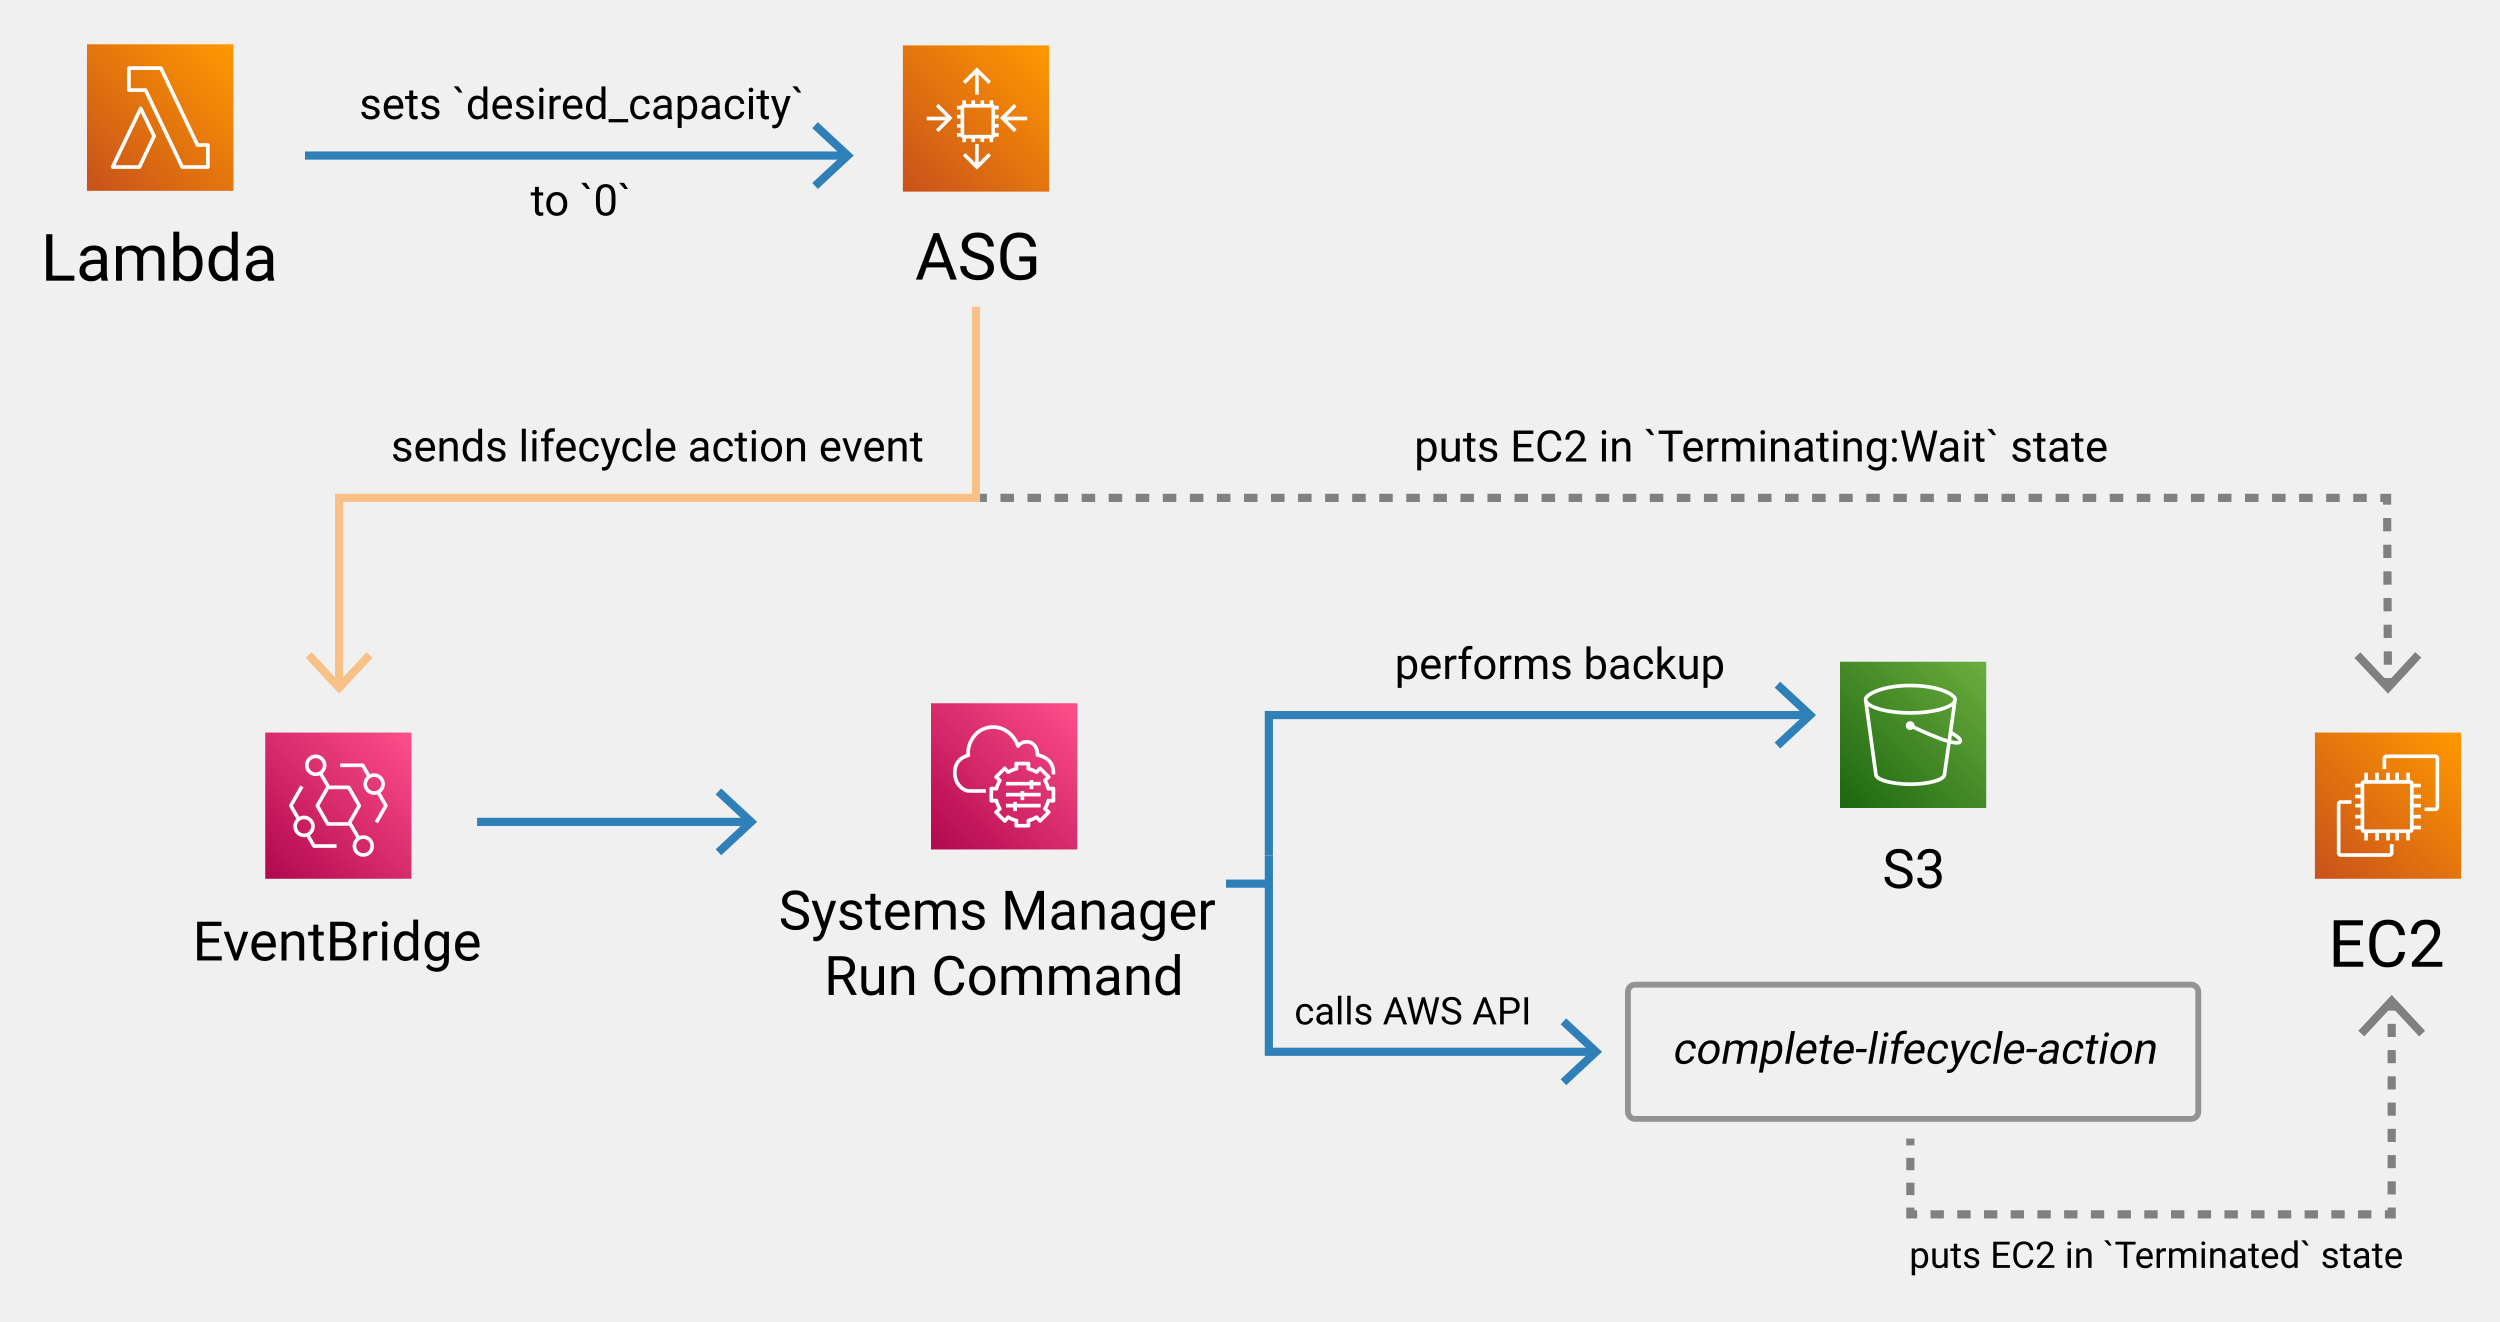
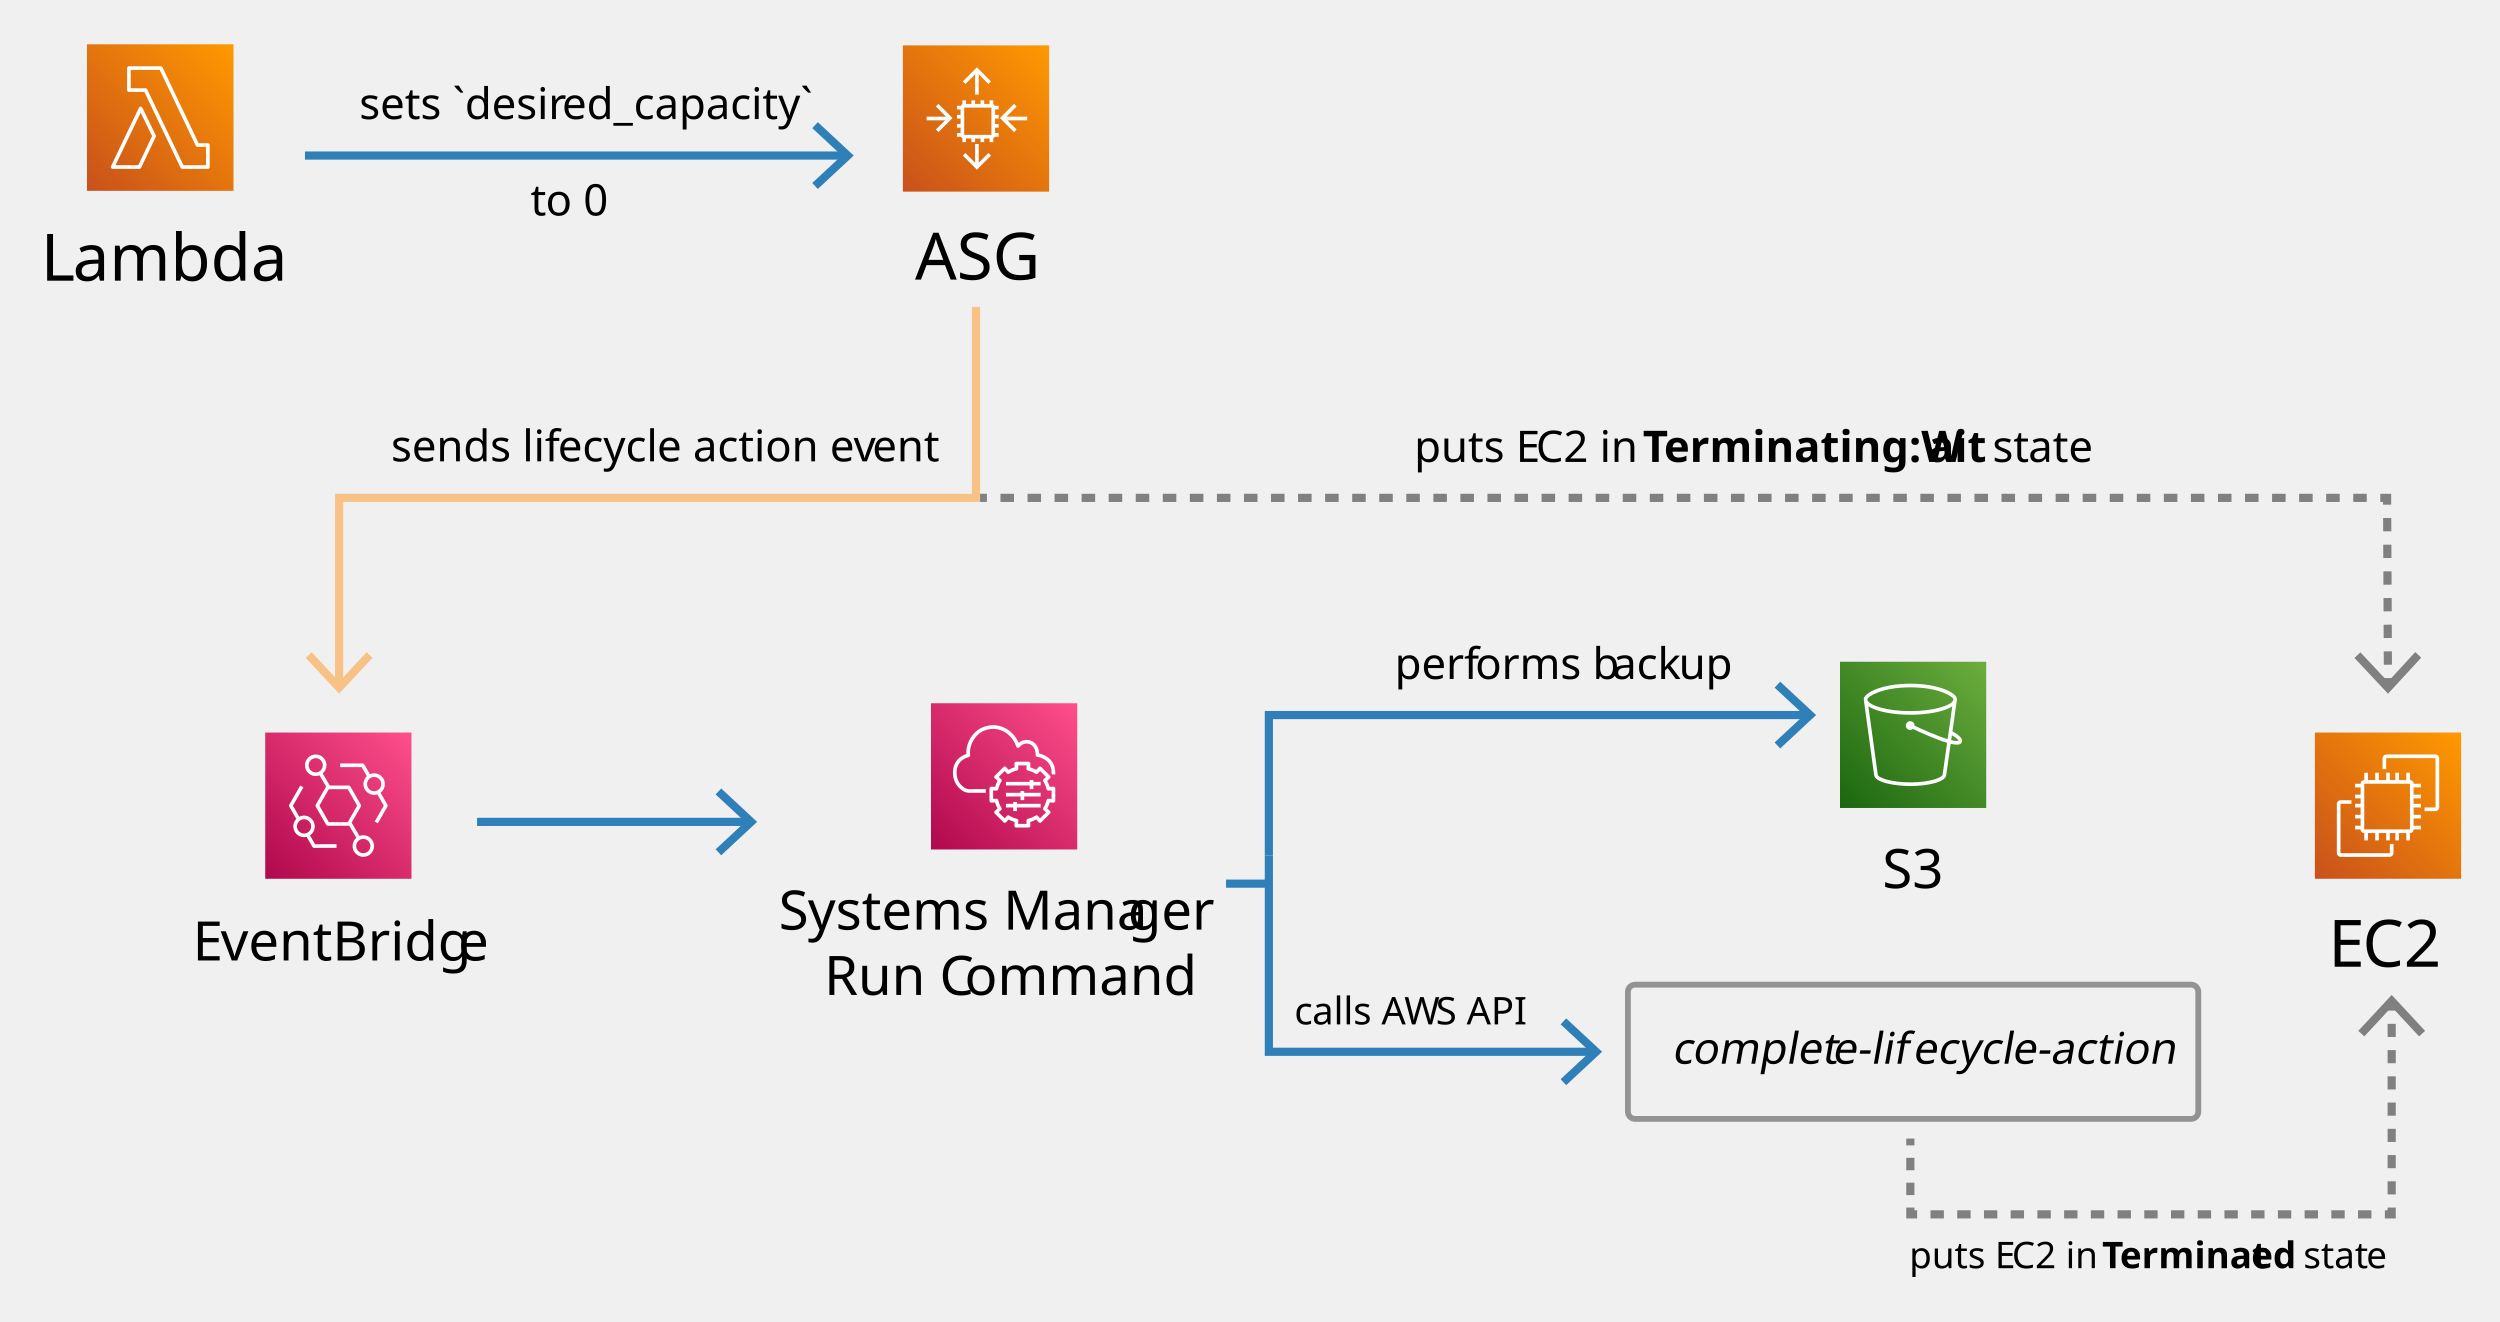
<svg xmlns="http://www.w3.org/2000/svg" width="100%" height="100%" viewBox="0 0 1046 553" version="1.1" xml:space="preserve" style="fill-rule:evenodd;clip-rule:evenodd;stroke-miterlimit:10;">
  <g id="Layer-1">
    <path d="M313.078,343.872l-113.471,-0" style="fill:none;fill-rule:nonzero;stroke:#2f7fb8;stroke-width:3.42px;" />
    <path d="M301.754,329.894l-2.332,2.503l12.345,11.471l-12.345,11.475l2.332,2.503l15.031,-13.978l-15.031,-13.974Z" style="fill:#2f7fb8;fill-rule:nonzero;" />
    <path d="M353.5,65.086l-225.895,0" style="fill:none;fill-rule:nonzero;stroke:#2f7fb8;stroke-width:3.42px;" />
    <path d="M342.175,51.109l-2.331,2.503l12.344,11.471l-12.344,11.475l2.331,2.503l15.031,-13.978l-15.031,-13.974Z" style="fill:#2f7fb8;fill-rule:nonzero;" />
    <path d="M756.153,299.182l-225.265,0l-0,58.72" style="fill:none;fill-rule:nonzero;stroke:#2f7fb8;stroke-width:3.42px;" />
    <path d="M744.829,285.204l-2.333,2.503l12.345,11.472l-12.345,11.474l2.332,2.504l15.03,-13.978l-15.03,-13.975Z" style="fill:#2f7fb8;fill-rule:nonzero;" />
    <path d="M666.617,440.063l-135.729,0l-0,-82.161" style="fill:none;fill-rule:nonzero;stroke:#2f7fb8;stroke-width:3.42px;" />
    <path d="M655.292,426.086l-2.331,2.503l12.344,11.471l-12.344,11.475l2.331,2.503l15.031,-13.978l-15.031,-13.974Z" style="fill:#2f7fb8;fill-rule:nonzero;" />
    <path d="M999.126,286.542l-0.013,-2.848" style="fill:none;fill-rule:nonzero;stroke:#808080;stroke-width:3.42px;" />
    <path d="M999.087,278.114l-0.3,-64.169" style="fill:none;fill-rule:nonzero;stroke:#808080;stroke-width:3.42px;stroke-dasharray:5.58,5.58;" />
    <path d="M998.775,211.155l-0.014,-2.848l-2.847,-0" style="fill:none;fill-rule:nonzero;stroke:#808080;stroke-width:3.42px;" />
    <path d="M990.253,208.306l-574.512,0" style="fill:none;fill-rule:nonzero;stroke:#808080;stroke-width:3.42px;stroke-dasharray:5.66,5.66;" />
    <path d="M412.911,208.306l-2.849,0" style="fill:none;fill-rule:nonzero;stroke:#808080;stroke-width:3.42px;" />
    <path d="M1013.05,275.152l-2.514,-2.319l-11.414,12.397l-11.531,-12.29l-2.492,2.342l14.047,14.966l13.904,-15.096Z" style="fill:#808080;fill-rule:nonzero;" />
    <g opacity="0.5">
      <g>
        <clipPath id="_clip1">
          <rect x="127.911" y="128.379" width="282.155" height="161.869" clip-rule="nonzero" />
        </clipPath>
        <g clip-path="url(#_clip1)">
          <path d="M141.885,286.542l0,-78.235l266.472,-0l0,-79.928" style="fill:none;fill-rule:nonzero;stroke:#ff931e;stroke-width:3.42px;" />
          <path d="M155.863,275.217l-2.503,-2.331l-11.472,12.344l-11.474,-12.344l-2.503,2.331l13.977,15.031l13.975,-15.031Z" style="fill:#ff931e;fill-rule:nonzero;" />
        </g>
      </g>
    </g>
    <path d="M916.763,468.144l-232.64,-0c-1.657,-0 -3,-1.343 -3,-3l0,-50.161c0,-1.657 1.343,-3 3,-3l232.64,-0c1.656,-0 3,1.343 3,3l0,50.161c0,1.657 -1.344,3 -3,3Z" style="fill:none;fill-rule:nonzero;stroke:#939393;stroke-width:2.44px;" />
-     <text x="150.327px" y="49.811px" style="font-family:'Roboto-Regular', 'Roboto';font-size:18.228px;">sets `desir<tspan x="234.671px " y="49.811px ">e</tspan>d_capacity`</text>
-     <text x="591.708px" y="193.116px" style="font-family:'Roboto-Regular', 'Roboto';font-size:18.228px;">puts EC2 in `T<tspan x="703.485px " y="193.116px ">e</tspan>rminating:W<tspan x="810.656px " y="193.116px ">a</tspan>it` state</text>
-     <text x="163.597px" y="193.025px" style="font-family:'Roboto-Regular', 'Roboto';font-size:18.228px;">sends lif<tspan x="231.889px " y="193.025px ">e</tspan>cy<tspan x="259.601px " y="193.025px ">c</tspan>le action ev<tspan x="360.834px " y="193.025px ">e</tspan>nt</text>
-     <text x="583.542px" y="284.09px" style="font-family:'Roboto-Regular', 'Roboto';font-size:18.228px;">per<tspan x="609.721px " y="284.09px ">f</tspan>orms backup</text>
-     <text x="541.563px" y="428.598px" style="font-family:'Roboto-Regular', 'Roboto';font-size:15.949px;">calls A<tspan x="588.376px " y="428.598px ">W</tspan>S API</text>
-     <text x="798.825px" y="530.472px" style="font-family:'Roboto-Regular', 'Roboto';font-size:15.376px;">puts EC2 in `T<tspan x="893.121px " y="530.472px ">e</tspan>rminated` state</text>
+     <text x="150.327px" y="49.811px" style="font-family:'FiraSans-Regular', 'Fira Sans', sans-serif;font-size:18.228px;">sets `desir<tspan x="235.173px " y="49.811px ">e</tspan>d_<tspan x="265.126px 273.658px 283.576px 294.222px " y="49.811px 49.811px 49.811px 49.811px ">capa</tspan>city`</text>
+     <g>
+       <text x="591.708px" y="193.28px" style="font-family:'FiraSans-Regular', 'Fira Sans', sans-serif;font-size:18.228px;">puts E<tspan x="642.617px " y="193.28px ">C</tspan>2 in</text>
+       <text x="687.354px" y="193.28px" style="font-family:'FiraSans-Bold', 'Fira Sans', sans-serif;font-weight:700;font-size:18.228px;">T<tspan x="696.196px " y="193.28px ">e</tspan>rminating:W<tspan x="806.64px " y="193.28px ">a</tspan>it</text>
+       <text x="833.649px" y="193.28px" style="font-family:'FiraSans-Regular', 'Fira Sans', sans-serif;font-size:18.228px;">st<tspan x="848.617px 858.535px 864.844px " y="193.28px 193.28px 193.28px ">ate</tspan>
+       </text>
+     </g>
+     <text x="163.597px" y="193.025px" style="font-family:'FiraSans-Regular', 'Fira Sans', sans-serif;font-size:18.228px;">sends lif<tspan x="233.401px " y="193.025px ">e</tspan>cycl<tspan x="274.914px " y="193.025px ">e</tspan> action ev<tspan x="364.985px " y="193.025px ">e</tspan>nt</text>
+     <text x="583.542px" y="284.09px" style="font-family:'FiraSans-Regular', 'Fira Sans', sans-serif;font-size:18.228px;">perf<tspan x="617.256px " y="284.09px ">o</tspan>rms b<tspan x="674.553px " y="284.09px ">a</tspan>ck<tspan x="702.381px " y="284.09px ">u</tspan>p</text>
+     <text x="541.563px" y="428.598px" style="font-family:'FiraSans-Regular', 'Fira Sans', sans-serif;font-size:15.949px;">c<tspan x="549.028px 557.545px " y="428.598px 428.598px ">al</tspan>ls AW<tspan x="600.728px " y="428.598px ">S</tspan> API</text>
+     <g>
+       <text x="798.825px" y="530.61px" style="font-family:'FiraSans-Regular', 'Fira Sans', sans-serif;font-size:15.376px;">puts E<tspan x="841.772px " y="530.61px ">C</tspan>2 in</text>
+       <text x="879.514px" y="530.61px" style="font-family:'FiraSans-Bold', 'Fira Sans', sans-serif;font-weight:700;font-size:15.376px;">T<tspan x="886.973px " y="530.61px ">e</tspan>rminat<tspan x="941.922px " y="530.61px ">e</tspan>d</text>
+       <text x="963.722px" y="530.61px" style="font-family:'FiraSans-Regular', 'Fira Sans', sans-serif;font-size:15.376px;">stat<tspan x="990.036px " y="530.61px ">e</tspan>
+       </text>
+     </g>
    <g transform="matrix(1,0,-0.176331,1,0,0)">
-       <text x="777.886px" y="445.069px" style="font-family:'Roboto-Regular', 'Roboto';font-size:18.228px;">complete-lif<tspan x="873.711px " y="445.069px ">e</tspan>cy<tspan x="901.418px " y="445.069px ">c</tspan>le-action</text>
+       <text x="777.886px" y="445.069px" style="font-family:'FiraSans-Regular', 'Fira Sans', sans-serif;font-size:18.228px;">c<tspan x="786.235px " y="445.069px ">o</tspan>mplet<tspan x="844.821px " y="445.069px ">e</tspan>-lif<tspan x="878.508px " y="445.069px ">e</tspan>cycl<tspan x="920.014px 929.949px 937.021px " y="445.069px 445.069px 445.069px ">e-a</tspan>ction</text>
    </g>
    <g>
-       <text x="221.979px" y="90.149px" style="font-family:'Roboto-Regular', 'Roboto';font-size:18.228px;">t<tspan x="227.754px " y="90.149px ">o</tspan> `0`</text>
-       <text x="17.075px" y="117.437px" style="font-family:'Roboto-Regular', 'Roboto';font-size:27.341px;">Lambda</text>
+       <text x="221.979px" y="90.149px" style="font-family:'FiraSans-Regular', 'Fira Sans', sans-serif;font-size:18.228px;">t<tspan x="228.284px " y="90.149px ">o</tspan> 0</text>
+       <text x="17.075px" y="117.437px" style="font-family:'FiraSans-Regular', 'Fira Sans', sans-serif;font-size:27.341px;">L<tspan x="30.415px " y="117.437px ">a</tspan>mbda</text>
    </g>
-     <text x="382.842px" y="116.976px" style="font-family:'Roboto-Regular', 'Roboto';font-size:27.341px;">ASG</text>
-     <text x="80.604px" y="401.856px" style="font-family:'Roboto-Regular', 'Roboto';font-size:22.784px;">E<tspan x="93.267px 104.161px " y="401.856px 401.856px ">ve</tspan>ntBridge</text>
-     <text x="974.173px" y="404.48px" style="font-family:'Roboto-Regular', 'Roboto';font-size:27.341px;">EC2</text>
-     <text x="787.585px" y="371.573px" style="font-family:'Roboto-Regular', 'Roboto';font-size:22.784px;">S3</text>
+     <text x="382.842px" y="116.976px" style="font-family:'FiraSans-Regular', 'Fira Sans', sans-serif;font-size:27.341px;">ASG</text>
+     <text x="80.604px" y="401.856px" style="font-family:'FiraSans-Regular', 'Fira Sans', sans-serif;font-size:22.784px;">E<tspan x="92.34px " y="401.856px ">v</tspan>entBridg<tspan x="191.66px " y="401.856px ">e</tspan>
+     </text>
+     <text x="974.173px" y="404.48px" style="font-family:'FiraSans-Regular', 'Fira Sans', sans-serif;font-size:27.341px;">E<tspan x="988.469px " y="404.48px ">C</tspan>2</text>
+     <text x="787.585px" y="371.573px" style="font-family:'FiraSans-Regular', 'Fira Sans', sans-serif;font-size:22.784px;">S3</text>
    <g>
-       <text x="325.817px" y="388.939px" style="font-family:'Roboto-Regular', 'Roboto';font-size:22.784px;">Systems Manager</text>
-       <text x="344.82px" y="416.283px" style="font-family:'Roboto-Regular', 'Roboto';font-size:22.784px;">Run Command</text>
+       <text x="325.817px" y="388.939px" style="font-family:'FiraSans-Regular', 'Fira Sans', sans-serif;font-size:22.784px;">S<tspan x="338.009px 349.061px 359.703px 367.588px " y="388.939px 388.939px 388.939px 388.939px ">yste</tspan>ms Mana<tspan x="471.881px 483.366px " y="388.939px 388.939px ">ge</tspan>r</text>
+       <text x="344.82px" y="416.283px" style="font-family:'FiraSans-Regular', 'Fira Sans', sans-serif;font-size:22.784px;">Run C<tspan x="403.557px " y="416.283px ">o</tspan>mmand</text>
    </g>
    <rect x="36.391" y="18.534" width="61.308" height="61.308" style="fill:url(#_Linear2);" />
    <path d="M86.968,59.917l-3.86,-0l-15.098,-31.749c-0.127,-0.267 -0.397,-0.438 -0.695,-0.438l-13.377,-0c-0.423,-0 -0.767,0.343 -0.768,0.766l-0.008,9.196c-0,0.204 0.08,0.399 0.225,0.543c0.143,0.144 0.339,0.224 0.543,0.224l6.47,-0l15.168,31.75c0.128,0.267 0.397,0.437 0.693,0.437l10.707,-0c0.425,-0 0.768,-0.343 0.768,-0.766l-0,-9.196c-0,-0.423 -0.343,-0.767 -0.768,-0.767m-0.768,9.196l-9.454,-0l-15.168,-31.75c-0.127,-0.266 -0.397,-0.436 -0.693,-0.436l-6.186,-0l0.007,-7.664l12.124,-0l15.097,31.749c0.127,0.267 0.398,0.438 0.694,0.438l3.579,-0l-0,7.663Zm-26.65,-24.099c-0.129,-0.264 -0.398,-0.432 -0.692,-0.432l-0.002,-0c-0.296,0.001 -0.565,0.17 -0.691,0.436l-11.737,24.531c-0.113,0.238 -0.097,0.517 0.044,0.74c0.14,0.222 0.386,0.357 0.649,0.357l11.22,-0c0.297,-0 0.566,-0.171 0.694,-0.438l6.142,-12.952c0.1,-0.21 0.099,-0.452 -0.003,-0.661l-5.624,-11.581Zm-1.696,24.099l-9.515,-0l10.524,-21.997l4.769,9.817l-5.778,12.18Z" style="fill:#fff;" />
    <rect x="377.767" y="18.994" width="61.181" height="61.181" style="fill:url(#_Linear3);" />
    <path d="M403.923,35.155l-1.074,-1.077l5.89,-5.906l5.891,5.906l-1.073,1.077l-4.058,-4.069l0,8.509l-1.518,0l0,-8.509l-4.058,4.069Zm5.576,32.929l0,-7.841l-1.518,0l0,7.841l-4.058,-4.069l-1.074,1.076l5.89,5.907l5.891,-5.907l-1.073,-1.076l-4.058,4.069Zm6.717,-23.828l1.634,0l0,1.522l-1.519,0l0,2.284l1.519,0l0,1.523l-1.519,0l0,2.284l1.519,0l0,1.522l-1.519,0l0,2.285l1.519,0l0,1.522l-1.634,0c-0.128,0.286 -0.357,0.517 -0.644,0.646l0,1.638l-1.518,0l0,-1.523l-2.277,0l0,1.523l-1.519,0l0,-1.523l-2.277,0l0,1.523l-1.519,0l0,-1.523l-2.277,0l0,1.523l-1.519,0l0,-1.638c-0.286,-0.129 -0.515,-0.36 -0.644,-0.646l-1.633,0l0,-1.522l1.518,0l0,-2.285l-1.518,0l0,-1.522l1.518,0l0,-2.284l-1.518,0l0,-1.523l1.518,0l0,-2.284l-1.518,0l0,-1.522l1.633,0c0.129,-0.287 0.358,-0.518 0.644,-0.647l0,-1.637l1.519,0l0,1.522l2.277,0l0,-1.522l1.519,0l0,1.522l2.277,0l0,-1.522l1.519,0l0,1.522l2.277,0l0,-1.522l1.518,0l0,1.637c0.287,0.129 0.516,0.36 0.644,0.647m-12.791,12.181l11.389,0l0,-11.42l-11.389,0l0,11.42Zm-11.85,-11.891l4.267,4.277l-8.134,0l0,1.523l7.717,0l-3.85,3.86l1.075,1.076l5.889,-5.906l-5.889,-5.907l-1.075,1.077Zm38.196,4.277l-8.694,0l4.266,-4.277l-1.073,-1.077l-5.891,5.907l5.891,5.906l1.073,-1.076l-3.849,-3.86l8.277,0l0,-1.523Z" style="fill:#fff;" />
    <rect x="110.976" y="306.498" width="61.181" height="61.181" style="fill:url(#_Linear4);" />
    <path d="M129.695,349.522c1.21,-0.811 2.01,-2.194 2.01,-3.763c0,-2.491 -2.016,-4.519 -4.494,-4.519c-0.718,-0 -1.394,0.175 -1.996,0.477l-2.658,-4.629l4.404,-7.669l-1.318,-0.765l-4.623,8.052c-0.136,0.237 -0.136,0.528 0,0.765l2.961,5.155c-0.782,0.813 -1.265,1.917 -1.265,3.133c0,2.492 2.017,4.519 4.495,4.519c0.374,-0 0.735,-0.051 1.082,-0.138l2.426,4.225c0.137,0.237 0.388,0.383 0.659,0.383l9.428,-0l0,-1.53l-8.989,-0l-2.122,-3.696Zm-2.484,-0.773c-1.64,-0 -2.974,-1.341 -2.974,-2.99c0,-1.648 1.334,-2.989 2.974,-2.989c1.639,-0 2.973,1.341 2.973,2.989c0,1.649 -1.334,2.99 -2.973,2.99m34.902,-12.043l-2.887,-5.028c1.098,-0.825 1.812,-2.137 1.812,-3.617c0,-2.492 -2.015,-4.519 -4.494,-4.519c-0.63,-0 -1.231,0.132 -1.776,0.37l-2.354,-4.1c-0.136,-0.236 -0.387,-0.383 -0.659,-0.383l-9.428,-0l0,1.53l8.99,-0l2.177,3.793c-0.885,0.826 -1.443,2.001 -1.443,3.309c0,2.491 2.016,4.519 4.493,4.519c0.462,-0 0.908,-0.072 1.328,-0.203l2.705,4.711l-3.798,6.614l1.317,0.765l4.017,-6.996c0.136,-0.237 0.136,-0.528 0,-0.765m-5.569,-5.656c-1.639,-0 -2.972,-1.34 -2.972,-2.989c0,-1.649 1.333,-2.99 2.972,-2.99c1.639,-0 2.973,1.341 2.973,2.99c0,1.649 -1.334,2.989 -2.973,2.989m-4.533,18.414c-0.565,-0 -1.103,0.109 -1.601,0.301l-3.23,-5.48l-0.17,0.102l3.97,-6.916c0.136,-0.237 0.136,-0.528 0,-0.765l-4.391,-7.647c-0.136,-0.238 -0.387,-0.383 -0.658,-0.383l-7.991,-0l0.031,-0.018l-2.961,-5.026c0.967,-0.829 1.584,-2.062 1.584,-3.438c0,-2.491 -2.016,-4.519 -4.494,-4.519c-2.478,-0 -4.494,2.028 -4.494,4.519c0,2.492 2.016,4.519 4.494,4.519c0.565,-0 1.103,-0.109 1.601,-0.301l2.765,4.69l-4.367,7.604c-0.135,0.237 -0.135,0.528 0,0.765l4.392,7.648c0.136,0.236 0.387,0.382 0.658,0.382l8.782,-0c0.063,-0 0.124,-0.01 0.184,-0.024l2.986,5.068c-0.968,0.83 -1.584,2.062 -1.584,3.438c0,2.492 2.015,4.519 4.494,4.519c2.478,-0 4.494,-2.027 4.494,-4.519c0,-2.492 -2.016,-4.519 -4.494,-4.519m-19.911,-26.28c-1.639,-0 -2.973,-1.341 -2.973,-2.99c0,-1.649 1.334,-2.989 2.973,-2.989c1.639,-0 2.973,1.34 2.973,2.989c0,1.649 -1.334,2.99 -2.973,2.99m13.392,20.788l-7.904,-0l-3.952,-6.884l3.952,-6.882l7.904,-0l3.952,6.882l-3.952,6.884Zm6.519,13.001c-1.639,-0 -2.973,-1.341 -2.973,-2.99c0,-1.649 1.334,-2.989 2.973,-2.989c1.639,-0 2.973,1.34 2.973,2.989c0,1.649 -1.334,2.99 -2.973,2.99" style="fill:#fff;" />
    <rect x="968.553" y="306.498" width="61.182" height="61.181" style="fill:url(#_Linear5);" />
    <path d="M1020.56,317.299l-0,20.459c-0,0.895 -0.729,1.624 -1.624,1.624l-4.493,0l0,-1.529l4.493,0c0.052,0 0.095,-0.043 0.095,-0.095l-0,-20.459c-0,-0.052 -0.043,-0.095 -0.095,-0.095l-20.459,0c-0.052,0 -0.095,0.043 -0.095,0.095l-0,4.494l-1.529,0l-0,-4.494c-0,-0.896 0.728,-1.624 1.624,-1.624l20.459,0c0.895,0 1.624,0.728 1.624,1.624m-20.648,39.578c-0,0.052 -0.043,0.095 -0.095,0.095l-20.459,0c-0.052,0 -0.095,-0.043 -0.095,-0.095l-0,-20.459c-0,-0.052 0.043,-0.095 0.095,-0.095l4.494,0l-0,-1.529l-4.494,0c-0.896,0 -1.624,0.729 -1.624,1.624l-0,20.459c-0,0.896 0.728,1.625 1.624,1.625l20.459,0c0.895,0 1.625,-0.729 1.625,-1.625l-0,-3.729l-1.53,0l-0,3.729Zm9.942,-28.966l3.059,0l-0,1.53l-3.059,0l-0,3.059l3.059,0l-0,1.529l-3.059,0l-0,2.294l3.059,0l-0,1.53l-3.059,0l-0,3.059l3.059,0l-0,1.53l-3.059,0l-0,3.059l3.059,0l-0,1.529l-3.059,0l-0,0.104c-0,0.787 -0.64,1.426 -1.426,1.426l-0.103,0l-0,3.059l-1.531,0l-0,-3.059l-3.058,0l-0,3.059l-1.53,0l-0,-3.059l-2.294,0l-0,3.059l-1.53,0l-0,-3.059l-3.058,0l-0,3.059l-1.531,0l-0,-3.059l-3.058,0l-0,3.059l-1.529,0l-0,-3.059l-0.105,0c-0.786,0 -1.426,-0.639 -1.426,-1.426l-0,-0.104l-2.294,0l-0,-1.529l2.294,0l-0,-3.059l-2.294,0l-0,-1.53l2.294,0l-0,-3.059l-2.294,0l-0,-1.53l2.294,0l-0,-2.294l-2.294,0l-0,-1.529l2.294,0l-0,-3.059l-2.294,0l-0,-1.53l2.294,0l-0,-0.104c-0,-0.786 0.64,-1.425 1.426,-1.425l0.105,0l-0,-3.06l1.529,0l-0,3.06l3.058,0l-0,-3.06l1.531,0l-0,3.06l3.058,0l-0,-3.06l1.53,0l-0,3.06l2.294,0l-0,-3.06l1.53,0l-0,3.06l3.058,0l-0,-3.06l1.531,0l-0,3.06l0.103,0c0.786,0 1.426,0.639 1.426,1.425l-0,0.104Zm-20.648,19.119l19.119,0l-0,-19.119l-19.119,0l-0,19.119Z" style="fill:#fff;" />
    <rect x="769.852" y="276.877" width="61.182" height="61.181" style="fill:url(#_Linear6);" />
    <path d="M818.797,292.554c0,-2.65 -7.597,-6.5 -19.501,-6.5c-11.905,-0 -19.502,3.85 -19.502,6.5l0.072,0.577l4.243,30.991c0.101,3.466 9.344,4.758 15.182,4.758c7.244,-0 14.94,-1.665 15.039,-4.756l1.832,-12.922c1.02,0.244 1.859,0.369 2.532,0.369c0.906,-0 1.517,-0.222 1.888,-0.663c0.305,-0.363 0.421,-0.802 0.333,-1.269c-0.198,-1.059 -1.454,-2.2 -4.014,-3.66l1.818,-12.819l0.078,-0.606Zm-37.474,-0.017c0.056,-1.006 5.839,-4.954 17.973,-4.954c12.132,-0 17.916,3.947 17.972,4.954l0,0.344c-0.666,2.256 -8.16,4.644 -17.972,4.644c-9.829,-0 -17.328,-2.395 -17.973,-4.655l0,-0.333Zm33.569,16.729c-4.681,-1.416 -11.199,-4.406 -13.837,-5.653c0,-0.011 0.004,-0.02 0.004,-0.031c0,-1.013 -0.825,-1.838 -1.839,-1.838c-1.013,-0 -1.837,0.825 -1.837,1.838c0,1.013 0.824,1.838 1.837,1.838c0.445,-0 0.848,-0.166 1.168,-0.43c3.103,1.469 9.571,4.416 14.285,5.807l-1.864,13.159c-0.005,0.036 -0.008,0.072 -0.008,0.108c0,1.158 -5.129,3.287 -13.51,3.287c-8.47,-0 -13.653,-2.129 -13.653,-3.287c0,-0.035 -0.003,-0.07 -0.007,-0.104l-3.896,-28.455c3.372,2.321 10.625,3.549 17.561,3.549c6.925,-0 14.165,-1.223 17.544,-3.538l-1.948,13.75Zm1.485,0.413l0.294,-2.068c2.708,1.622 2.743,2.292 2.742,2.311c-0.004,0.004 -0.466,0.389 -3.036,-0.243" style="fill:#fff;" />
    <rect x="389.531" y="294.24" width="61.18" height="61.181" style="fill:url(#_Linear7);" />
    <path d="M440.726,329.129l-1.53,0.087c-0.249,-0.876 -0.598,-1.717 -1.042,-2.515l1.144,-1.021c0.157,-0.14 0.249,-0.338 0.255,-0.549c0.007,-0.21 -0.074,-0.414 -0.223,-0.562l-3.655,-3.655c-0.148,-0.149 -0.36,-0.234 -0.561,-0.223c-0.211,0.006 -0.409,0.098 -0.55,0.255l-1.025,1.149c-0.795,-0.444 -1.636,-0.792 -2.51,-1.041l0.087,-1.536c0.012,-0.211 -0.063,-0.416 -0.208,-0.569c-0.144,-0.153 -0.345,-0.24 -0.555,-0.24l-5.169,-0c-0.21,-0 -0.411,0.087 -0.555,0.24c-0.145,0.153 -0.22,0.358 -0.208,0.569l0.087,1.534c-0.875,0.249 -1.717,0.598 -2.511,1.04l-1.024,-1.146c-0.14,-0.157 -0.338,-0.249 -0.549,-0.255c-0.217,-0.01 -0.414,0.074 -0.562,0.223l-3.655,3.655c-0.149,0.148 -0.23,0.352 -0.223,0.562c0.006,0.21 0.098,0.409 0.255,0.549l1.147,1.024c-0.444,0.797 -0.794,1.637 -1.043,2.512l-1.532,-0.087c-0.205,-0.014 -0.416,0.063 -0.568,0.208c-0.154,0.144 -0.241,0.345 -0.241,0.556l-0,5.169c-0,0.21 0.087,0.411 0.241,0.556c0.152,0.143 0.364,0.219 0.568,0.207l1.526,-0.087c0.249,0.878 0.598,1.721 1.042,2.518l-1.14,1.017c-0.157,0.14 -0.249,0.339 -0.255,0.549c-0.007,0.21 0.074,0.415 0.223,0.563l3.655,3.655c0.148,0.149 0.364,0.231 0.562,0.224c0.211,-0.006 0.409,-0.099 0.549,-0.256l1.017,-1.141c0.798,0.446 1.641,0.796 2.517,1.046l-0.086,1.524c-0.012,0.209 0.063,0.415 0.208,0.568c0.144,0.153 0.345,0.24 0.555,0.24l5.169,-0c0.21,-0 0.411,-0.087 0.556,-0.24c0.144,-0.153 0.219,-0.359 0.207,-0.568l-0.086,-1.523c0.878,-0.25 1.721,-0.599 2.518,-1.045l1.016,1.139c0.14,0.157 0.339,0.25 0.55,0.256c0.204,0.009 0.413,-0.075 0.561,-0.224l3.655,-3.655c0.149,-0.148 0.23,-0.353 0.223,-0.563c-0.006,-0.21 -0.098,-0.409 -0.256,-0.549l-1.141,-1.018c0.444,-0.798 0.793,-1.641 1.042,-2.517l1.528,0.087c0.206,0.012 0.416,-0.064 0.569,-0.207c0.153,-0.145 0.24,-0.346 0.24,-0.556l0,-5.169c0,-0.211 -0.087,-0.412 -0.24,-0.556c-0.153,-0.145 -0.362,-0.221 -0.569,-0.208m-0.721,5.123l-1.349,-0.078c-0.362,-0.019 -0.707,0.23 -0.789,0.596c-0.259,1.146 -0.708,2.232 -1.337,3.228c-0.2,0.317 -0.142,0.731 0.138,0.98l1.007,0.898l-2.509,2.51l-0.895,-1.004c-0.25,-0.281 -0.665,-0.337 -0.98,-0.138c-0.995,0.629 -2.082,1.079 -3.23,1.339c-0.364,0.082 -0.617,0.417 -0.595,0.79l0.076,1.342l-3.547,-0l0.076,-1.344c0.022,-0.373 -0.231,-0.707 -0.594,-0.79c-1.147,-0.259 -2.232,-0.71 -3.23,-1.339c-0.316,-0.2 -0.73,-0.143 -0.979,0.137l-0.897,1.006l-2.509,-2.509l1.006,-0.897c0.279,-0.249 0.337,-0.663 0.137,-0.979c-0.628,-0.996 -1.078,-2.082 -1.336,-3.23c-0.082,-0.366 -0.447,-0.615 -0.789,-0.596l-1.347,0.078l0,-3.549l1.351,0.077c0.356,0.02 0.706,-0.231 0.789,-0.595c0.26,-1.144 0.71,-2.228 1.339,-3.223c0.199,-0.317 0.141,-0.732 -0.138,-0.98l-1.012,-0.904l2.51,-2.509l0.902,1.012c0.25,0.278 0.664,0.336 0.978,0.137c0.995,-0.627 2.078,-1.076 3.225,-1.334c0.363,-0.083 0.616,-0.417 0.594,-0.791l-0.076,-1.354l3.547,-0l-0.076,1.356c-0.022,0.373 0.231,0.707 0.595,0.789c1.143,0.26 2.227,0.709 3.223,1.336c0.314,0.2 0.729,0.141 0.977,-0.137l0.905,-1.014l2.509,2.509l-1.01,0.902c-0.278,0.249 -0.337,0.663 -0.137,0.979c0.628,0.995 1.079,2.081 1.337,3.226c0.083,0.364 0.429,0.615 0.79,0.595l1.35,-0.077l0,3.549Zm-34.415,-4.07l6.883,-0l0,1.53l-6.883,-0c-0.96,-0 -1.985,-0.288 -2.743,-0.771c-1.545,-0.978 -4.14,-3.268 -4.14,-7.607c0,-5.263 3.568,-7.194 5.645,-7.871l-0.042,-0.701c-0.001,-4.334 2.866,-8.779 6.669,-10.383c4.453,-1.893 9.17,-0.955 12.618,2.509c1.069,1.072 1.95,2.379 2.625,3.896c1.355,-1.129 3.198,-1.515 4.911,-0.953c2.178,0.715 3.533,2.727 3.692,5.436c2.171,0.52 6.71,2.306 6.71,8.135c0,0.219 -0.009,0.429 -0.017,0.63l-1.529,-0.041c0.008,-0.204 0.016,-0.392 0.016,-0.589c0,-5.149 -4.25,-6.443 -6.077,-6.759c-0.207,-0.036 -0.389,-0.154 -0.505,-0.328c-0.115,-0.172 -0.156,-0.383 -0.113,-0.586c-0.022,-2.28 -0.986,-3.897 -2.653,-4.444c-1.494,-0.492 -3.135,0.05 -4.086,1.344c-0.168,0.228 -0.445,0.346 -0.728,0.303c-0.28,-0.04 -0.514,-0.233 -0.609,-0.5c-0.637,-1.792 -1.552,-3.294 -2.72,-4.463c-2.993,-3.007 -7.083,-3.821 -10.938,-2.181c-3.219,1.357 -5.738,5.279 -5.738,8.929l0.075,1.266c0.022,0.365 -0.218,0.695 -0.574,0.785c-1.905,0.485 -5.102,1.983 -5.102,6.566c0,3.425 1.865,5.325 3.43,6.316c0.516,0.329 1.252,0.532 1.923,0.532m26.767,-3.059l3.059,-0l0,1.529l-3.059,-0l0,1.53l-1.529,-0l0,-1.53l-9.942,-0l0,-1.529l9.942,-0l0,-0.765l1.529,-0l0,0.765Zm-3.823,4.589l6.882,-0l0,1.53l-6.882,-0l0,1.53l-1.531,-0l0,-1.53l-6.117,-0l0,-1.53l6.117,-0l0,-0.765l1.531,-0l0,0.765Zm-3.06,4.589l9.942,-0l0,1.53l-9.942,-0l0,1.53l-1.529,-0l0,-1.53l-3.059,-0l0,-1.53l3.059,-0l0,-0.764l1.529,-0l0,0.764Z" style="fill:#fff;" />
    <path d="M799.288,476.381l-0,2.848" style="fill:none;fill-rule:nonzero;stroke:#808080;stroke-width:3.42px;" />
    <path d="M799.288,484.432l-0,18.21" style="fill:none;fill-rule:nonzero;stroke:#808080;stroke-width:3.42px;stroke-dasharray:5.2,5.2;" />
    <path d="M799.288,505.243l-0,2.848l2.849,0" style="fill:none;fill-rule:nonzero;stroke:#808080;stroke-width:3.42px;" />
    <path d="M807.727,508.092l187.311,-0" style="fill:none;fill-rule:nonzero;stroke:#808080;stroke-width:3.42px;stroke-dasharray:5.59,5.59;" />
    <path d="M997.832,508.092l2.849,-0l0,-2.848" style="fill:none;fill-rule:nonzero;stroke:#808080;stroke-width:3.42px;" />
    <path d="M1000.68,499.749l0,-74.168" style="fill:none;fill-rule:nonzero;stroke:#808080;stroke-width:3.42px;stroke-dasharray:5.49,5.49;" />
    <path d="M1000.68,422.834l0,-2.848" style="fill:none;fill-rule:nonzero;stroke:#808080;stroke-width:3.42px;" />
    <path d="M1014.66,431.31l-2.503,2.332l-11.472,-12.345l-11.474,12.345l-2.503,-2.332l13.977,-15.031l13.975,15.031Z" style="fill:#808080;fill-rule:nonzero;" />
    <path d="M530.889,369.719l-17.918,0" style="fill:none;fill-rule:nonzero;stroke:#2f7fb8;stroke-width:3.42px;" />
  </g>
  <defs>
    <linearGradient id="_Linear2" x1="0" y1="0" x2="1" y2="0" gradientUnits="userSpaceOnUse" gradientTransform="matrix(61.308,-61.308,-61.308,-61.308,36.3904,79.842)">
      <stop offset="0" style="stop-color:#c8511b;stop-opacity:1" />
      <stop offset="1" style="stop-color:#f90;stop-opacity:1" />
    </linearGradient>
    <linearGradient id="_Linear3" x1="0" y1="0" x2="1" y2="0" gradientUnits="userSpaceOnUse" gradientTransform="matrix(61.1812,-61.1812,-61.1812,-61.1812,377.767,80.1754)">
      <stop offset="0" style="stop-color:#c8511b;stop-opacity:1" />
      <stop offset="1" style="stop-color:#f90;stop-opacity:1" />
    </linearGradient>
    <linearGradient id="_Linear4" x1="0" y1="0" x2="1" y2="0" gradientUnits="userSpaceOnUse" gradientTransform="matrix(61.1812,-61.1812,-61.1812,-61.1812,110.976,367.679)">
      <stop offset="0" style="stop-color:#b0084d;stop-opacity:1" />
      <stop offset="1" style="stop-color:#ff4f8b;stop-opacity:1" />
    </linearGradient>
    <linearGradient id="_Linear5" x1="0" y1="0" x2="1" y2="0" gradientUnits="userSpaceOnUse" gradientTransform="matrix(61.1812,-61.1812,-61.1812,-61.1812,968.553,367.679)">
      <stop offset="0" style="stop-color:#c8511b;stop-opacity:1" />
      <stop offset="1" style="stop-color:#f90;stop-opacity:1" />
    </linearGradient>
    <linearGradient id="_Linear6" x1="0" y1="0" x2="1" y2="0" gradientUnits="userSpaceOnUse" gradientTransform="matrix(61.1812,-61.1812,-61.1812,-61.1812,769.852,338.058)">
      <stop offset="0" style="stop-color:#1b660f;stop-opacity:1" />
      <stop offset="1" style="stop-color:#6cae3e;stop-opacity:1" />
    </linearGradient>
    <linearGradient id="_Linear7" x1="0" y1="0" x2="1" y2="0" gradientUnits="userSpaceOnUse" gradientTransform="matrix(61.1812,-61.1812,-61.1812,-61.1812,389.53,355.422)">
      <stop offset="0" style="stop-color:#b0084d;stop-opacity:1" />
      <stop offset="1" style="stop-color:#ff4f8b;stop-opacity:1" />
    </linearGradient>
  </defs>
</svg>
